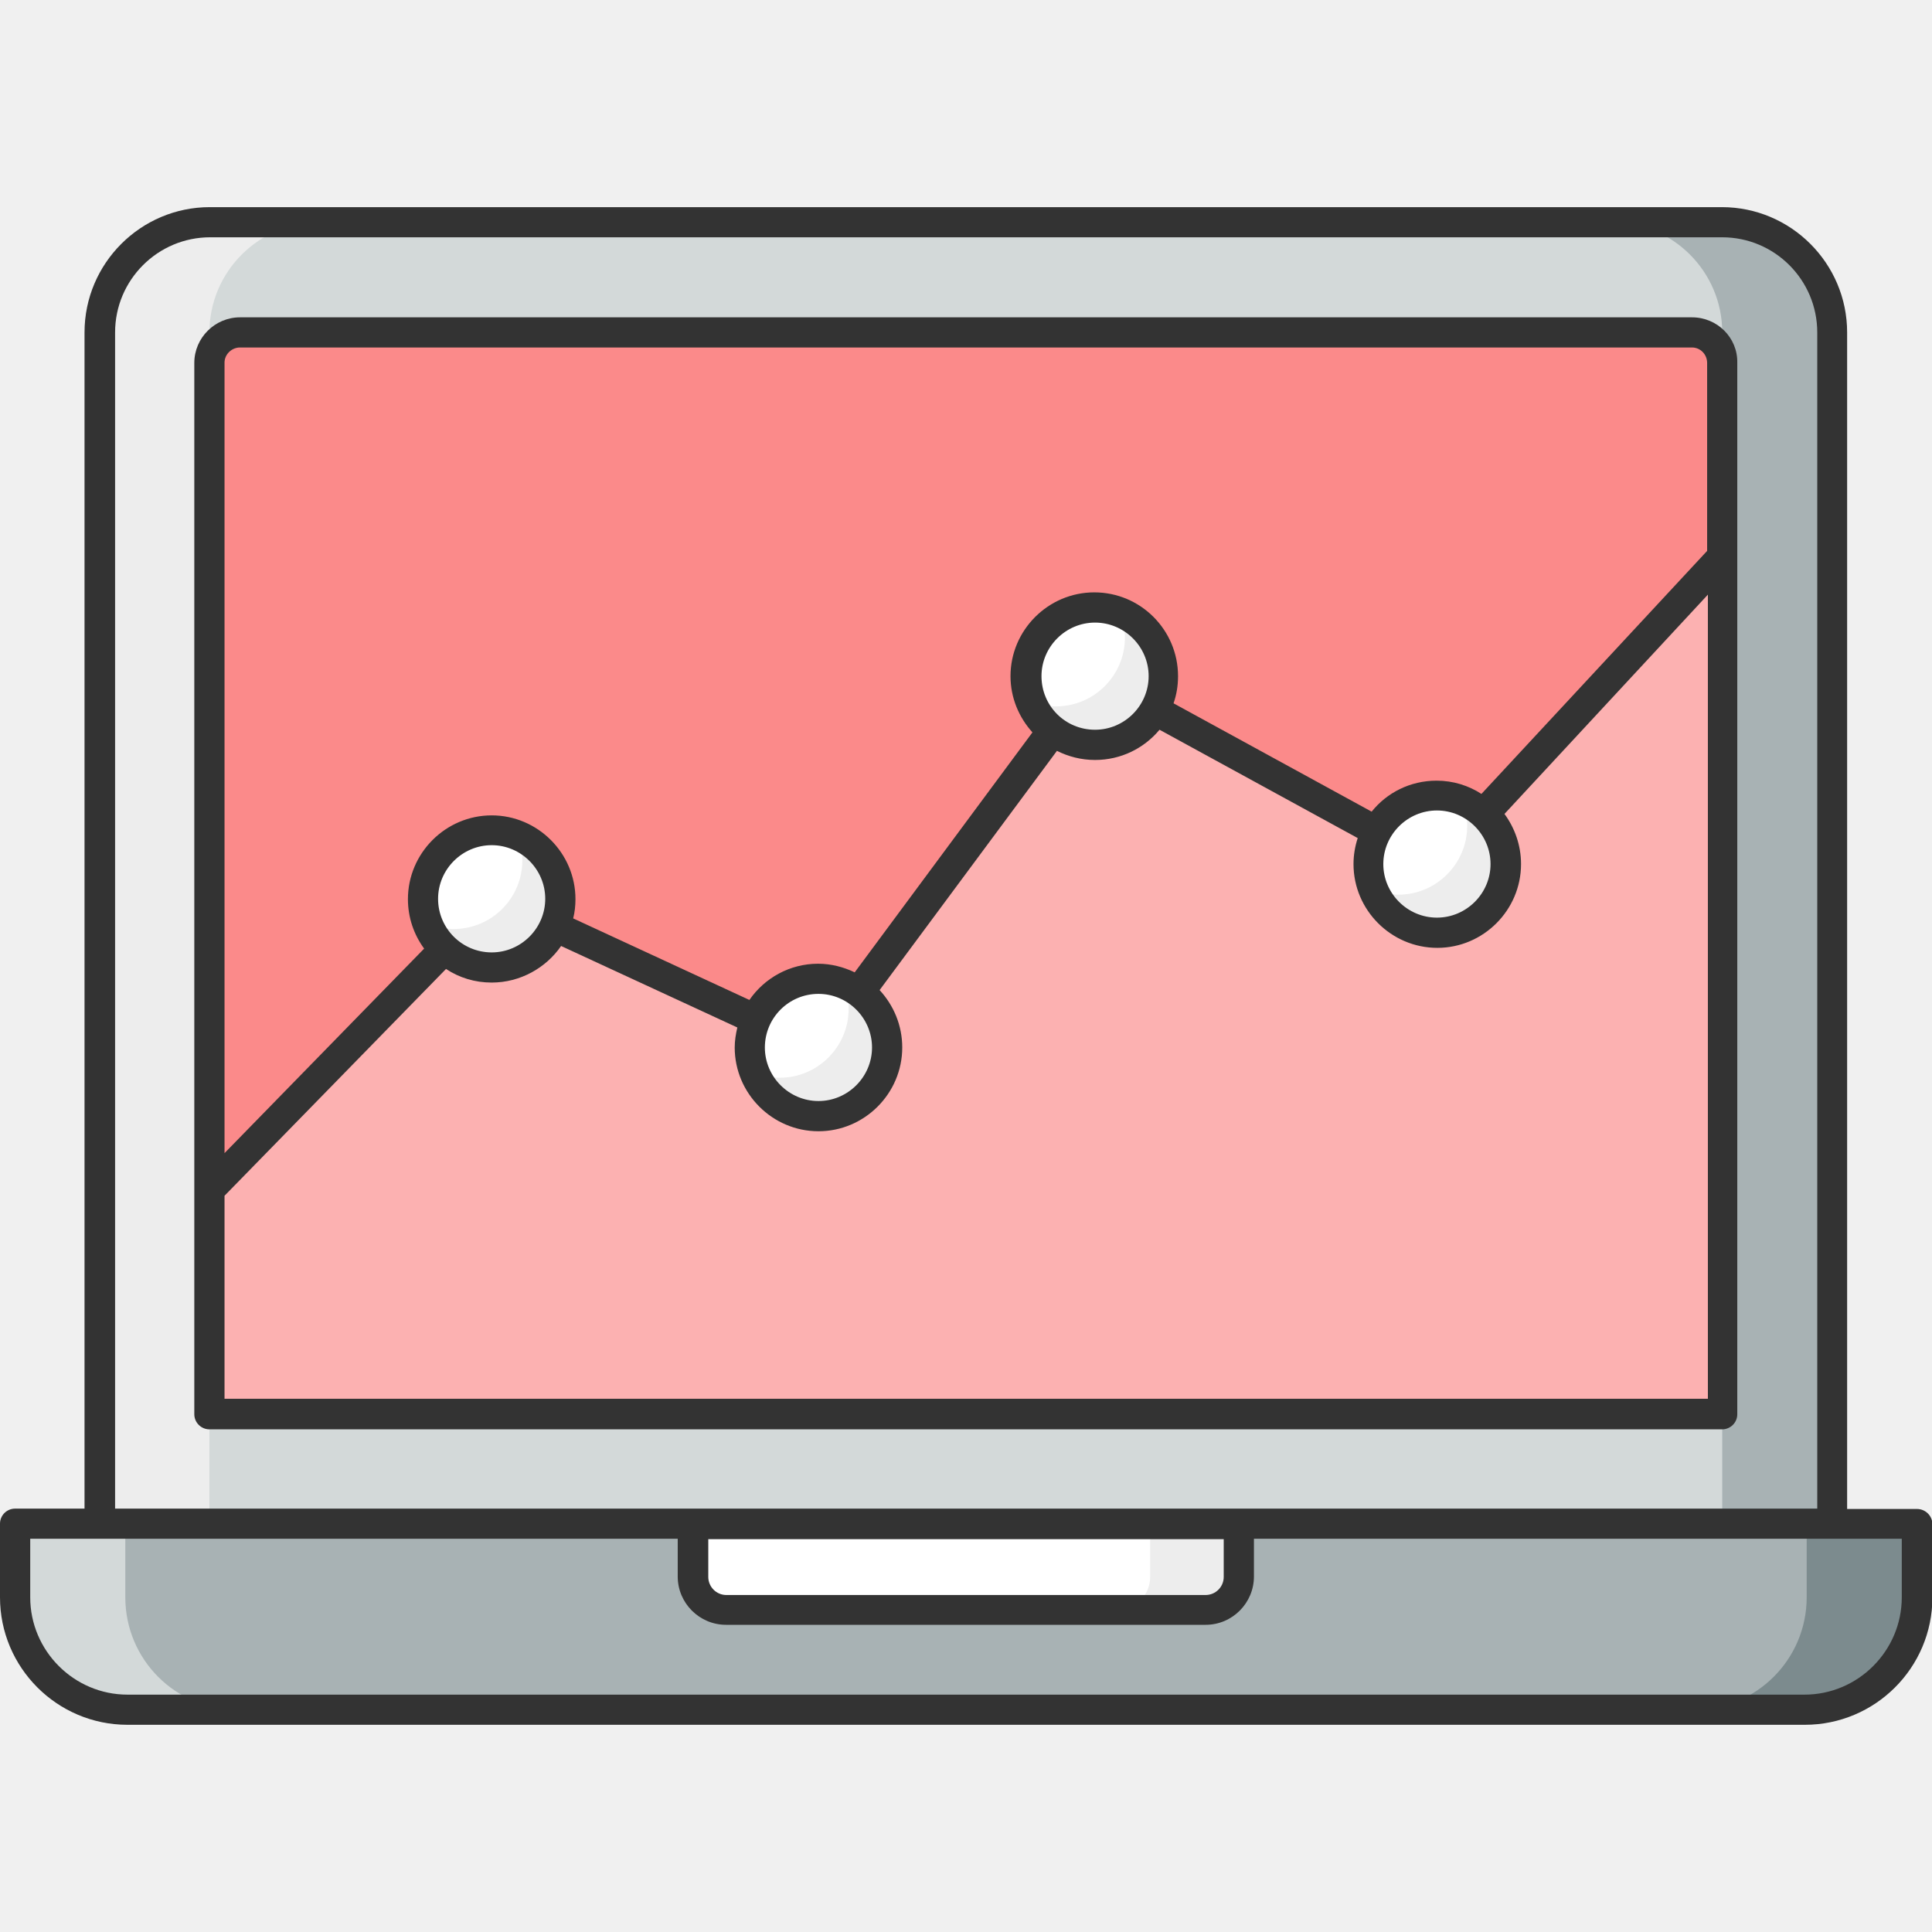
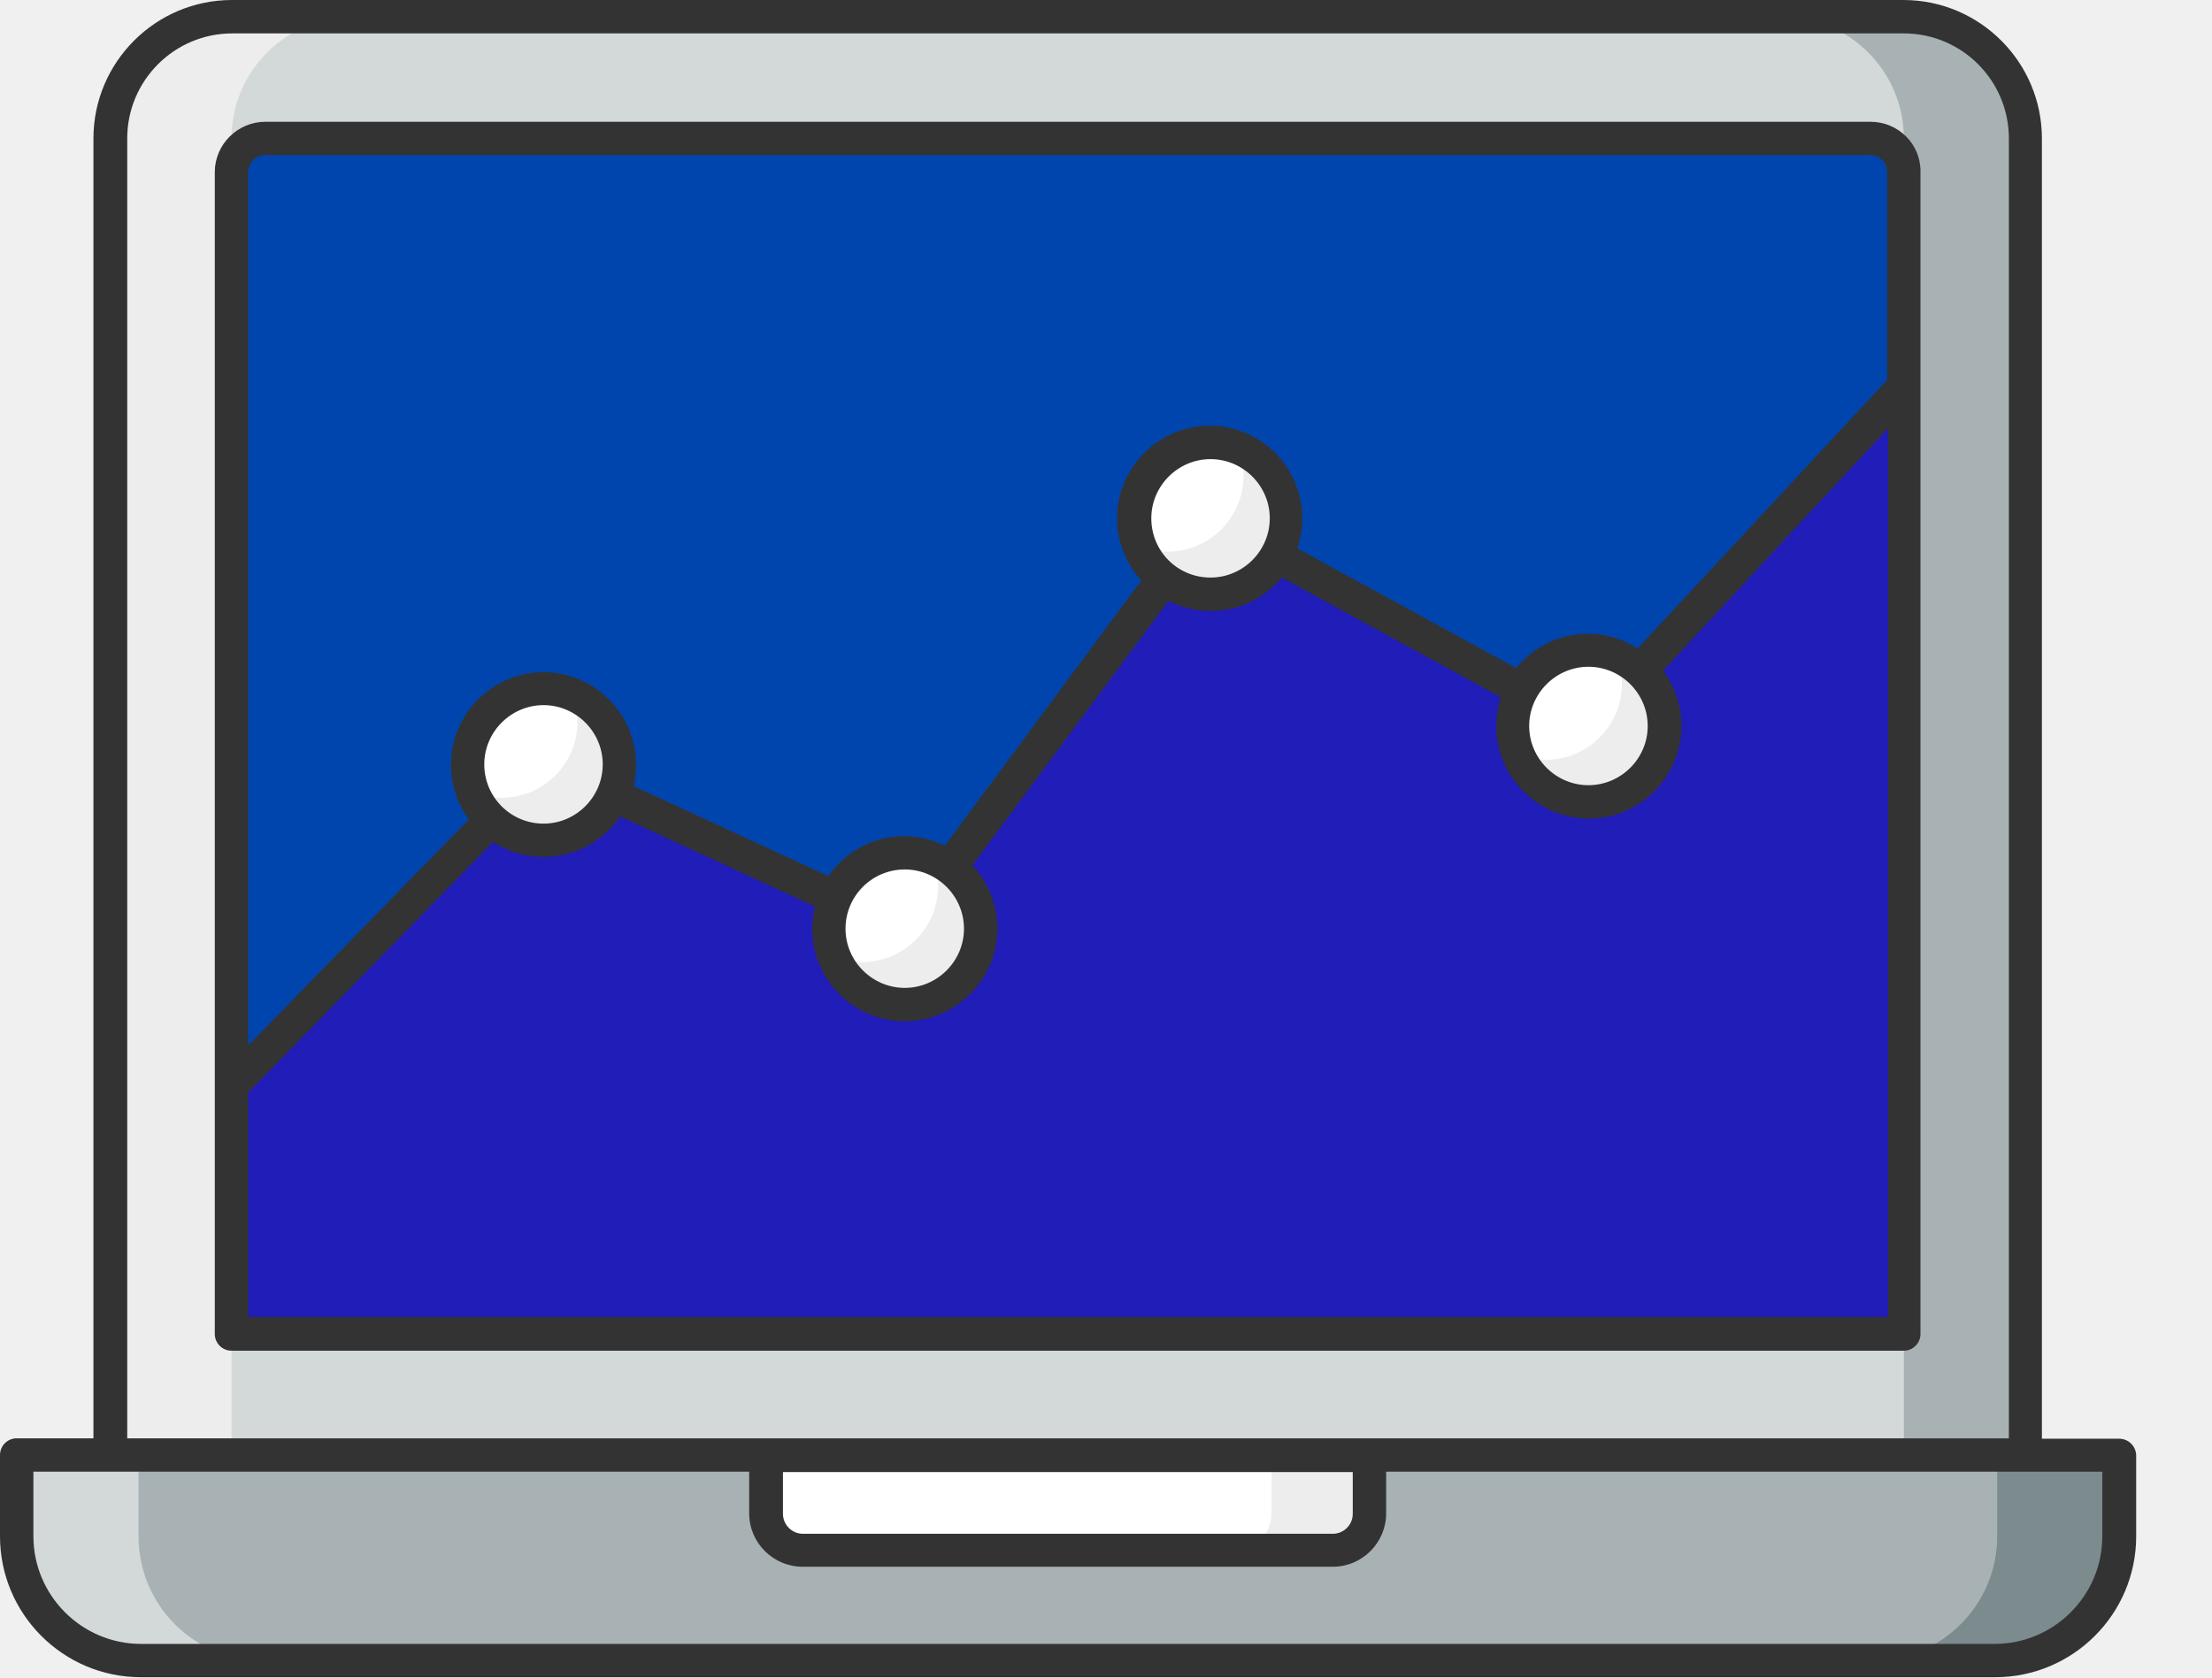
- <svg xmlns="http://www.w3.org/2000/svg" width="28" height="28" viewBox="0 0 28 28" fill="none">
-   <g clip-path="url(#clip0_46_4673)">
-     <path d="M26.551 4.818V22.082H1.449V4.818C1.449 3.937 2.16 3.221 3.046 3.221H24.959C25.84 3.221 26.551 3.937 26.551 4.818Z" fill="#D3D9D9" />
-     <path d="M26.552 4.818V22.082H24.96V4.818C24.96 3.937 24.244 3.221 23.363 3.221H24.955C25.841 3.221 26.552 3.937 26.552 4.818Z" fill="#A8B2B4" />
-     <path d="M4.632 3.221C3.752 3.221 3.035 3.937 3.035 4.818V22.082H1.449V4.818C1.449 3.937 2.16 3.221 3.041 3.221H4.632Z" fill="#EDEDED" />
-     <path d="M11.851 15.187L15.843 9.8L20.825 12.518L24.965 8.061V5.255C24.965 5.009 24.768 4.812 24.527 4.812H3.478C3.237 4.812 3.035 5.009 3.035 5.255V17.243L7.164 13.021L11.851 15.187Z" fill="#FB8A8A" />
-     <path d="M20.825 12.523L15.843 9.805L11.851 15.187L7.164 13.021L3.035 17.243V20.491H24.965V8.066L20.825 12.523Z" fill="#FCB1B1" />
-     <path d="M27.781 22.082V23.148C27.781 24.045 27.054 24.778 26.152 24.778H1.848C0.946 24.778 0.219 24.051 0.219 23.148V22.082H27.781Z" fill="#A8B2B4" />
-     <path d="M3.44 24.778H1.843C0.946 24.778 0.219 24.051 0.219 23.148V22.082H1.816V23.148C1.816 24.051 2.543 24.778 3.44 24.778Z" fill="#D3D9D9" />
-     <path d="M27.781 22.082V23.148C27.781 24.045 27.054 24.778 26.152 24.778H24.555C25.452 24.778 26.184 24.051 26.184 23.148V22.082H27.781Z" fill="#7C8B8E" />
-     <path d="M17.96 22.082V22.848C17.96 23.116 17.741 23.329 17.479 23.329H10.528C10.26 23.329 10.047 23.11 10.047 22.848V22.082H17.96Z" fill="white" />
-     <path d="M17.959 22.082V22.853C17.959 23.121 17.741 23.334 17.478 23.334H16.188C16.456 23.334 16.669 23.121 16.669 22.853V22.082H17.959Z" fill="#EDEDED" />
-     <path d="M8.123 13.027C8.123 13.573 7.675 14.022 7.128 14.022C6.581 14.022 6.133 13.579 6.133 13.027C6.133 12.474 6.581 12.031 7.128 12.031C7.675 12.031 8.123 12.48 8.123 13.027Z" fill="white" />
-     <path d="M16.862 9.8C16.862 10.347 16.419 10.795 15.866 10.795C15.314 10.795 14.871 10.347 14.871 9.8C14.871 9.253 15.314 8.805 15.866 8.805C16.419 8.805 16.862 9.253 16.862 9.8Z" fill="white" />
-     <path d="M21.823 12.524C21.823 13.07 21.38 13.519 20.827 13.519C20.275 13.519 19.832 13.07 19.832 12.524C19.832 11.977 20.275 11.528 20.827 11.528C21.38 11.528 21.823 11.977 21.823 12.524Z" fill="white" />
-     <path d="M12.858 15.181C12.858 15.728 12.409 16.176 11.863 16.176C11.31 16.176 10.867 15.728 10.867 15.181C10.867 14.634 11.31 14.185 11.863 14.185C12.409 14.185 12.858 14.634 12.858 15.181Z" fill="white" />
-     <path d="M8.123 13.027C8.123 13.574 7.674 14.022 7.127 14.022C6.706 14.022 6.351 13.76 6.203 13.393C6.318 13.437 6.444 13.464 6.575 13.464C7.122 13.464 7.57 13.021 7.57 12.469C7.57 12.338 7.548 12.217 7.499 12.102C7.866 12.25 8.123 12.611 8.123 13.027Z" fill="#EDEDED" />
-     <path d="M16.861 9.8C16.861 10.347 16.418 10.795 15.866 10.795C15.444 10.795 15.089 10.533 14.941 10.166C15.056 10.215 15.177 10.237 15.308 10.237C15.855 10.237 16.303 9.789 16.303 9.242C16.303 9.111 16.276 8.985 16.232 8.87C16.604 9.023 16.861 9.384 16.861 9.8Z" fill="#EDEDED" />
-     <path d="M21.822 12.523C21.822 13.07 21.379 13.518 20.827 13.518C20.405 13.518 20.05 13.261 19.902 12.895C20.017 12.938 20.143 12.966 20.269 12.966C20.816 12.966 21.264 12.517 21.264 11.97C21.264 11.839 21.237 11.713 21.193 11.599C21.559 11.746 21.822 12.107 21.822 12.523Z" fill="#EDEDED" />
-     <path d="M12.857 15.181C12.857 15.728 12.409 16.176 11.862 16.176C11.441 16.176 11.085 15.914 10.938 15.547C11.052 15.597 11.173 15.619 11.304 15.619C11.851 15.619 12.299 15.17 12.299 14.623C12.299 14.492 12.277 14.372 12.228 14.257C12.595 14.405 12.857 14.76 12.857 15.181Z" fill="#EDEDED" />
-     <path d="M27.781 21.869H26.77V4.818C26.77 3.817 25.955 3.002 24.954 3.002H3.041C2.04 3.002 1.225 3.817 1.225 4.818V21.864H0.219C0.098 21.864 0 21.962 0 22.082V23.149C0 24.166 0.826 24.997 1.848 24.997H26.157C27.174 24.997 28.006 24.172 28.006 23.149V22.082C28 21.962 27.902 21.869 27.781 21.869ZM10.259 22.307H17.735V22.854C17.735 23.001 17.615 23.116 17.473 23.116H10.527C10.38 23.116 10.265 22.996 10.265 22.854V22.307H10.259ZM1.668 4.818C1.668 4.057 2.286 3.439 3.046 3.439H24.959C25.72 3.439 26.337 4.057 26.337 4.818V21.864H1.668V4.818ZM27.562 23.149C27.562 23.925 26.928 24.56 26.152 24.56H1.848C1.072 24.56 0.438 23.925 0.438 23.149V22.301H9.822V22.848C9.822 23.236 10.139 23.548 10.522 23.548H17.473C17.861 23.548 18.173 23.231 18.173 22.848V22.301H27.562V23.149Z" fill="#333333" />
-     <path d="M24.522 4.599H3.478C3.117 4.599 2.816 4.894 2.816 5.26V20.496C2.816 20.617 2.915 20.715 3.035 20.715H24.959C25.08 20.715 25.178 20.617 25.178 20.496V5.255C25.184 4.894 24.888 4.599 24.522 4.599ZM3.478 5.036H24.522C24.642 5.036 24.741 5.135 24.741 5.26V7.984L21.47 11.506C21.284 11.385 21.06 11.314 20.82 11.314C20.437 11.314 20.098 11.489 19.879 11.763L17.008 10.193C17.052 10.067 17.073 9.936 17.073 9.799C17.073 9.132 16.532 8.585 15.859 8.585C15.192 8.585 14.645 9.132 14.645 9.799C14.645 10.111 14.766 10.396 14.963 10.614L12.387 14.092C12.228 14.016 12.048 13.967 11.856 13.967C11.446 13.967 11.08 14.174 10.861 14.492L8.307 13.31C8.329 13.223 8.34 13.13 8.34 13.031C8.34 12.364 7.793 11.817 7.126 11.817C6.459 11.817 5.912 12.364 5.912 13.031C5.912 13.299 5.999 13.546 6.147 13.748L3.254 16.712V5.255C3.254 5.135 3.358 5.036 3.478 5.036ZM20.825 11.746C21.252 11.746 21.602 12.096 21.602 12.523C21.602 12.949 21.252 13.299 20.825 13.299C20.398 13.299 20.048 12.949 20.048 12.523C20.048 12.096 20.398 11.746 20.825 11.746ZM15.094 9.799C15.094 9.373 15.444 9.023 15.87 9.023C16.297 9.023 16.647 9.373 16.647 9.799C16.647 10.226 16.297 10.576 15.87 10.576C15.438 10.576 15.094 10.231 15.094 9.799ZM11.862 14.404C12.288 14.404 12.638 14.754 12.638 15.181C12.638 15.607 12.288 15.957 11.862 15.957C11.435 15.957 11.085 15.607 11.085 15.181C11.085 14.754 11.43 14.404 11.862 14.404ZM6.349 13.026C6.349 12.599 6.699 12.249 7.126 12.249C7.552 12.249 7.902 12.599 7.902 13.026C7.902 13.453 7.552 13.803 7.126 13.803C6.699 13.803 6.349 13.458 6.349 13.026ZM3.254 20.272V17.33L6.464 14.043C6.655 14.169 6.88 14.24 7.126 14.24C7.541 14.24 7.913 14.027 8.132 13.71L10.686 14.891C10.664 14.984 10.648 15.082 10.648 15.181C10.648 15.848 11.194 16.395 11.862 16.395C12.529 16.395 13.076 15.848 13.076 15.181C13.076 14.858 12.95 14.568 12.748 14.349L15.318 10.882C15.482 10.964 15.668 11.014 15.87 11.014C16.248 11.014 16.581 10.844 16.805 10.576L19.677 12.146C19.638 12.266 19.616 12.392 19.616 12.523C19.616 13.19 20.163 13.737 20.831 13.737C21.498 13.737 22.044 13.19 22.044 12.523C22.044 12.249 21.952 11.998 21.804 11.796L24.752 8.618V20.272H3.254Z" fill="#333333" />
-   </g>
-   <defs>
-     <clipPath id="clip0_46_4673">
-       <rect width="28" height="28" fill="white" />
-     </clipPath>
-   </defs>
+ <svg xmlns="http://www.w3.org/2000/svg" width="29" height="22" viewBox="0 0 29 22" fill="none">
+   <path d="M26.551 1.816V19.081H1.449V1.816C1.449 0.935 2.16 0.219 3.046 0.219H24.959C25.84 0.219 26.551 0.935 26.551 1.816Z" fill="#D3D9D9" />
+   <path d="M26.552 1.816V19.081H24.96V1.816C24.96 0.935 24.244 0.219 23.363 0.219H24.955C25.841 0.219 26.552 0.935 26.552 1.816Z" fill="#A8B2B4" />
+   <path d="M4.632 0.219C3.752 0.219 3.035 0.935 3.035 1.816V19.081H1.449V1.816C1.449 0.935 2.16 0.219 3.041 0.219H4.632Z" fill="#EDEDED" />
+   <path d="M11.851 12.185L15.843 6.798L20.825 9.516L24.965 5.059V2.254C24.965 2.007 24.768 1.811 24.527 1.811H3.478C3.237 1.811 3.035 2.007 3.035 2.254V14.241L7.164 10.019L11.851 12.185Z" fill="#0045AD" />
+   <path d="M20.825 9.521L15.843 6.804L11.851 12.185L7.164 10.019L3.035 14.241V17.489H24.965V5.064L20.825 9.521Z" fill="#201DB8" />
+   <path d="M27.781 19.08V20.146C27.781 21.043 27.054 21.776 26.152 21.776H1.848C0.946 21.776 0.219 21.049 0.219 20.146V19.08H27.781Z" fill="#A8B2B4" />
+   <path d="M3.44 21.776H1.843C0.946 21.776 0.219 21.049 0.219 20.146V19.08H1.816V20.146C1.816 21.049 2.543 21.776 3.44 21.776Z" fill="#D3D9D9" />
+   <path d="M27.781 19.08V20.146C27.781 21.043 27.054 21.776 26.152 21.776H24.555C25.452 21.776 26.184 21.049 26.184 20.146V19.08H27.781Z" fill="#7C8B8E" />
+   <path d="M17.96 19.08V19.846C17.96 20.114 17.741 20.327 17.479 20.327H10.528C10.26 20.327 10.047 20.108 10.047 19.846V19.08H17.96Z" fill="white" />
+   <path d="M17.959 19.08V19.851C17.959 20.119 17.741 20.332 17.478 20.332H16.188C16.456 20.332 16.669 20.119 16.669 19.851V19.08H17.959Z" fill="#EDEDED" />
+   <path d="M8.123 10.025C8.123 10.572 7.675 11.02 7.128 11.02C6.581 11.02 6.133 10.577 6.133 10.025C6.133 9.472 6.581 9.029 7.128 9.029C7.675 9.029 8.123 9.478 8.123 10.025Z" fill="white" />
+   <path d="M16.862 6.798C16.862 7.345 16.419 7.793 15.866 7.793C15.314 7.793 14.871 7.345 14.871 6.798C14.871 6.251 15.314 5.803 15.866 5.803C16.419 5.803 16.862 6.251 16.862 6.798Z" fill="white" />
+   <path d="M21.823 9.522C21.823 10.069 21.38 10.517 20.827 10.517C20.275 10.517 19.832 10.069 19.832 9.522C19.832 8.975 20.275 8.526 20.827 8.526C21.38 8.526 21.823 8.975 21.823 9.522Z" fill="white" />
+   <path d="M12.858 12.179C12.858 12.726 12.409 13.174 11.863 13.174C11.31 13.174 10.867 12.726 10.867 12.179C10.867 11.632 11.31 11.184 11.863 11.184C12.409 11.184 12.858 11.632 12.858 12.179Z" fill="white" />
+   <path d="M8.123 10.025C8.123 10.572 7.674 11.02 7.127 11.02C6.706 11.02 6.351 10.758 6.203 10.391C6.318 10.435 6.444 10.462 6.575 10.462C7.122 10.462 7.57 10.019 7.57 9.467C7.57 9.336 7.548 9.215 7.499 9.101C7.866 9.248 8.123 9.609 8.123 10.025Z" fill="#EDEDED" />
+   <path d="M16.861 6.798C16.861 7.345 16.418 7.793 15.866 7.793C15.444 7.793 15.089 7.531 14.941 7.164C15.056 7.213 15.177 7.235 15.308 7.235C15.855 7.235 16.303 6.787 16.303 6.24C16.303 6.109 16.276 5.983 16.232 5.868C16.604 6.021 16.861 6.382 16.861 6.798Z" fill="#EDEDED" />
+   <path d="M21.822 9.521C21.822 10.068 21.379 10.516 20.827 10.516C20.405 10.516 20.05 10.259 19.902 9.893C20.017 9.937 20.143 9.964 20.269 9.964C20.816 9.964 21.264 9.515 21.264 8.969C21.264 8.837 21.237 8.712 21.193 8.597C21.559 8.744 21.822 9.105 21.822 9.521Z" fill="#EDEDED" />
+   <path d="M12.857 12.179C12.857 12.726 12.409 13.174 11.862 13.174C11.441 13.174 11.085 12.912 10.938 12.546C11.052 12.595 11.173 12.617 11.304 12.617C11.851 12.617 12.299 12.168 12.299 11.621C12.299 11.49 12.277 11.37 12.228 11.255C12.595 11.402 12.857 11.758 12.857 12.179Z" fill="#EDEDED" />
+   <path d="M27.781 18.867H26.77V1.816C26.77 0.815 25.955 0 24.954 0H3.041C2.04 0 1.225 0.815 1.225 1.816V18.862H0.219C0.098 18.862 0 18.96 0 19.081V20.147C0 21.164 0.826 21.995 1.848 21.995H26.157C27.174 21.995 28.006 21.169 28.006 20.147V19.081C28 18.96 27.902 18.867 27.781 18.867ZM10.259 19.305H17.735V19.852C17.735 19.999 17.615 20.114 17.473 20.114H10.527C10.38 20.114 10.265 19.994 10.265 19.852V19.305H10.259ZM1.668 1.816C1.668 1.055 2.286 0.438 3.046 0.438H24.959C25.72 0.438 26.337 1.055 26.337 1.816V18.862H1.668V1.816ZM27.562 20.147C27.562 20.923 26.928 21.558 26.152 21.558H1.848C1.072 21.558 0.438 20.923 0.438 20.147V19.299H9.822V19.846C9.822 20.234 10.139 20.546 10.522 20.546H17.473C17.861 20.546 18.173 20.229 18.173 19.846V19.299H27.562V20.147Z" fill="#333333" />
+   <path d="M24.522 1.597H3.478C3.117 1.597 2.816 1.892 2.816 2.258V17.494C2.816 17.615 2.915 17.713 3.035 17.713H24.959C25.08 17.713 25.178 17.615 25.178 17.494V2.253C25.184 1.892 24.888 1.597 24.522 1.597ZM3.478 2.034H24.522C24.642 2.034 24.741 2.133 24.741 2.258V4.982L21.47 8.504C21.284 8.383 21.06 8.312 20.82 8.312C20.437 8.312 20.098 8.487 19.879 8.761L17.008 7.191C17.052 7.065 17.073 6.934 17.073 6.797C17.073 6.13 16.532 5.583 15.859 5.583C15.192 5.583 14.645 6.13 14.645 6.797C14.645 7.109 14.766 7.394 14.963 7.612L12.387 11.09C12.228 11.014 12.048 10.965 11.856 10.965C11.446 10.965 11.08 11.172 10.861 11.49L8.307 10.308C8.329 10.221 8.34 10.128 8.34 10.03C8.34 9.362 7.793 8.815 7.126 8.815C6.459 8.815 5.912 9.362 5.912 10.03C5.912 10.297 5.999 10.544 6.147 10.746L3.254 13.71V2.253C3.254 2.133 3.358 2.034 3.478 2.034ZM20.825 8.744C21.252 8.744 21.602 9.094 21.602 9.521C21.602 9.947 21.252 10.297 20.825 10.297C20.398 10.297 20.048 9.947 20.048 9.521C20.048 9.094 20.398 8.744 20.825 8.744ZM15.094 6.797C15.094 6.371 15.444 6.021 15.87 6.021C16.297 6.021 16.647 6.371 16.647 6.797C16.647 7.224 16.297 7.574 15.87 7.574C15.438 7.574 15.094 7.229 15.094 6.797ZM11.862 11.402C12.288 11.402 12.638 11.752 12.638 12.179C12.638 12.605 12.288 12.955 11.862 12.955C11.435 12.955 11.085 12.605 11.085 12.179C11.085 11.752 11.43 11.402 11.862 11.402ZM6.349 10.024C6.349 9.597 6.699 9.247 7.126 9.247C7.552 9.247 7.902 9.597 7.902 10.024C7.902 10.451 7.552 10.801 7.126 10.801C6.699 10.801 6.349 10.456 6.349 10.024ZM3.254 17.27V14.328L6.464 11.041C6.655 11.167 6.88 11.238 7.126 11.238C7.541 11.238 7.913 11.025 8.132 10.708L10.686 11.889C10.664 11.982 10.648 12.08 10.648 12.179C10.648 12.846 11.194 13.393 11.862 13.393C12.529 13.393 13.076 12.846 13.076 12.179C13.076 11.856 12.95 11.566 12.748 11.348L15.318 7.88C15.482 7.962 15.668 8.012 15.87 8.012C16.248 8.012 16.581 7.842 16.805 7.574L19.677 9.144C19.638 9.264 19.616 9.39 19.616 9.521C19.616 10.188 20.163 10.735 20.831 10.735C21.498 10.735 22.044 10.188 22.044 9.521C22.044 9.247 21.952 8.996 21.804 8.794L24.752 5.616V17.27H3.254Z" fill="#333333" />
</svg>
